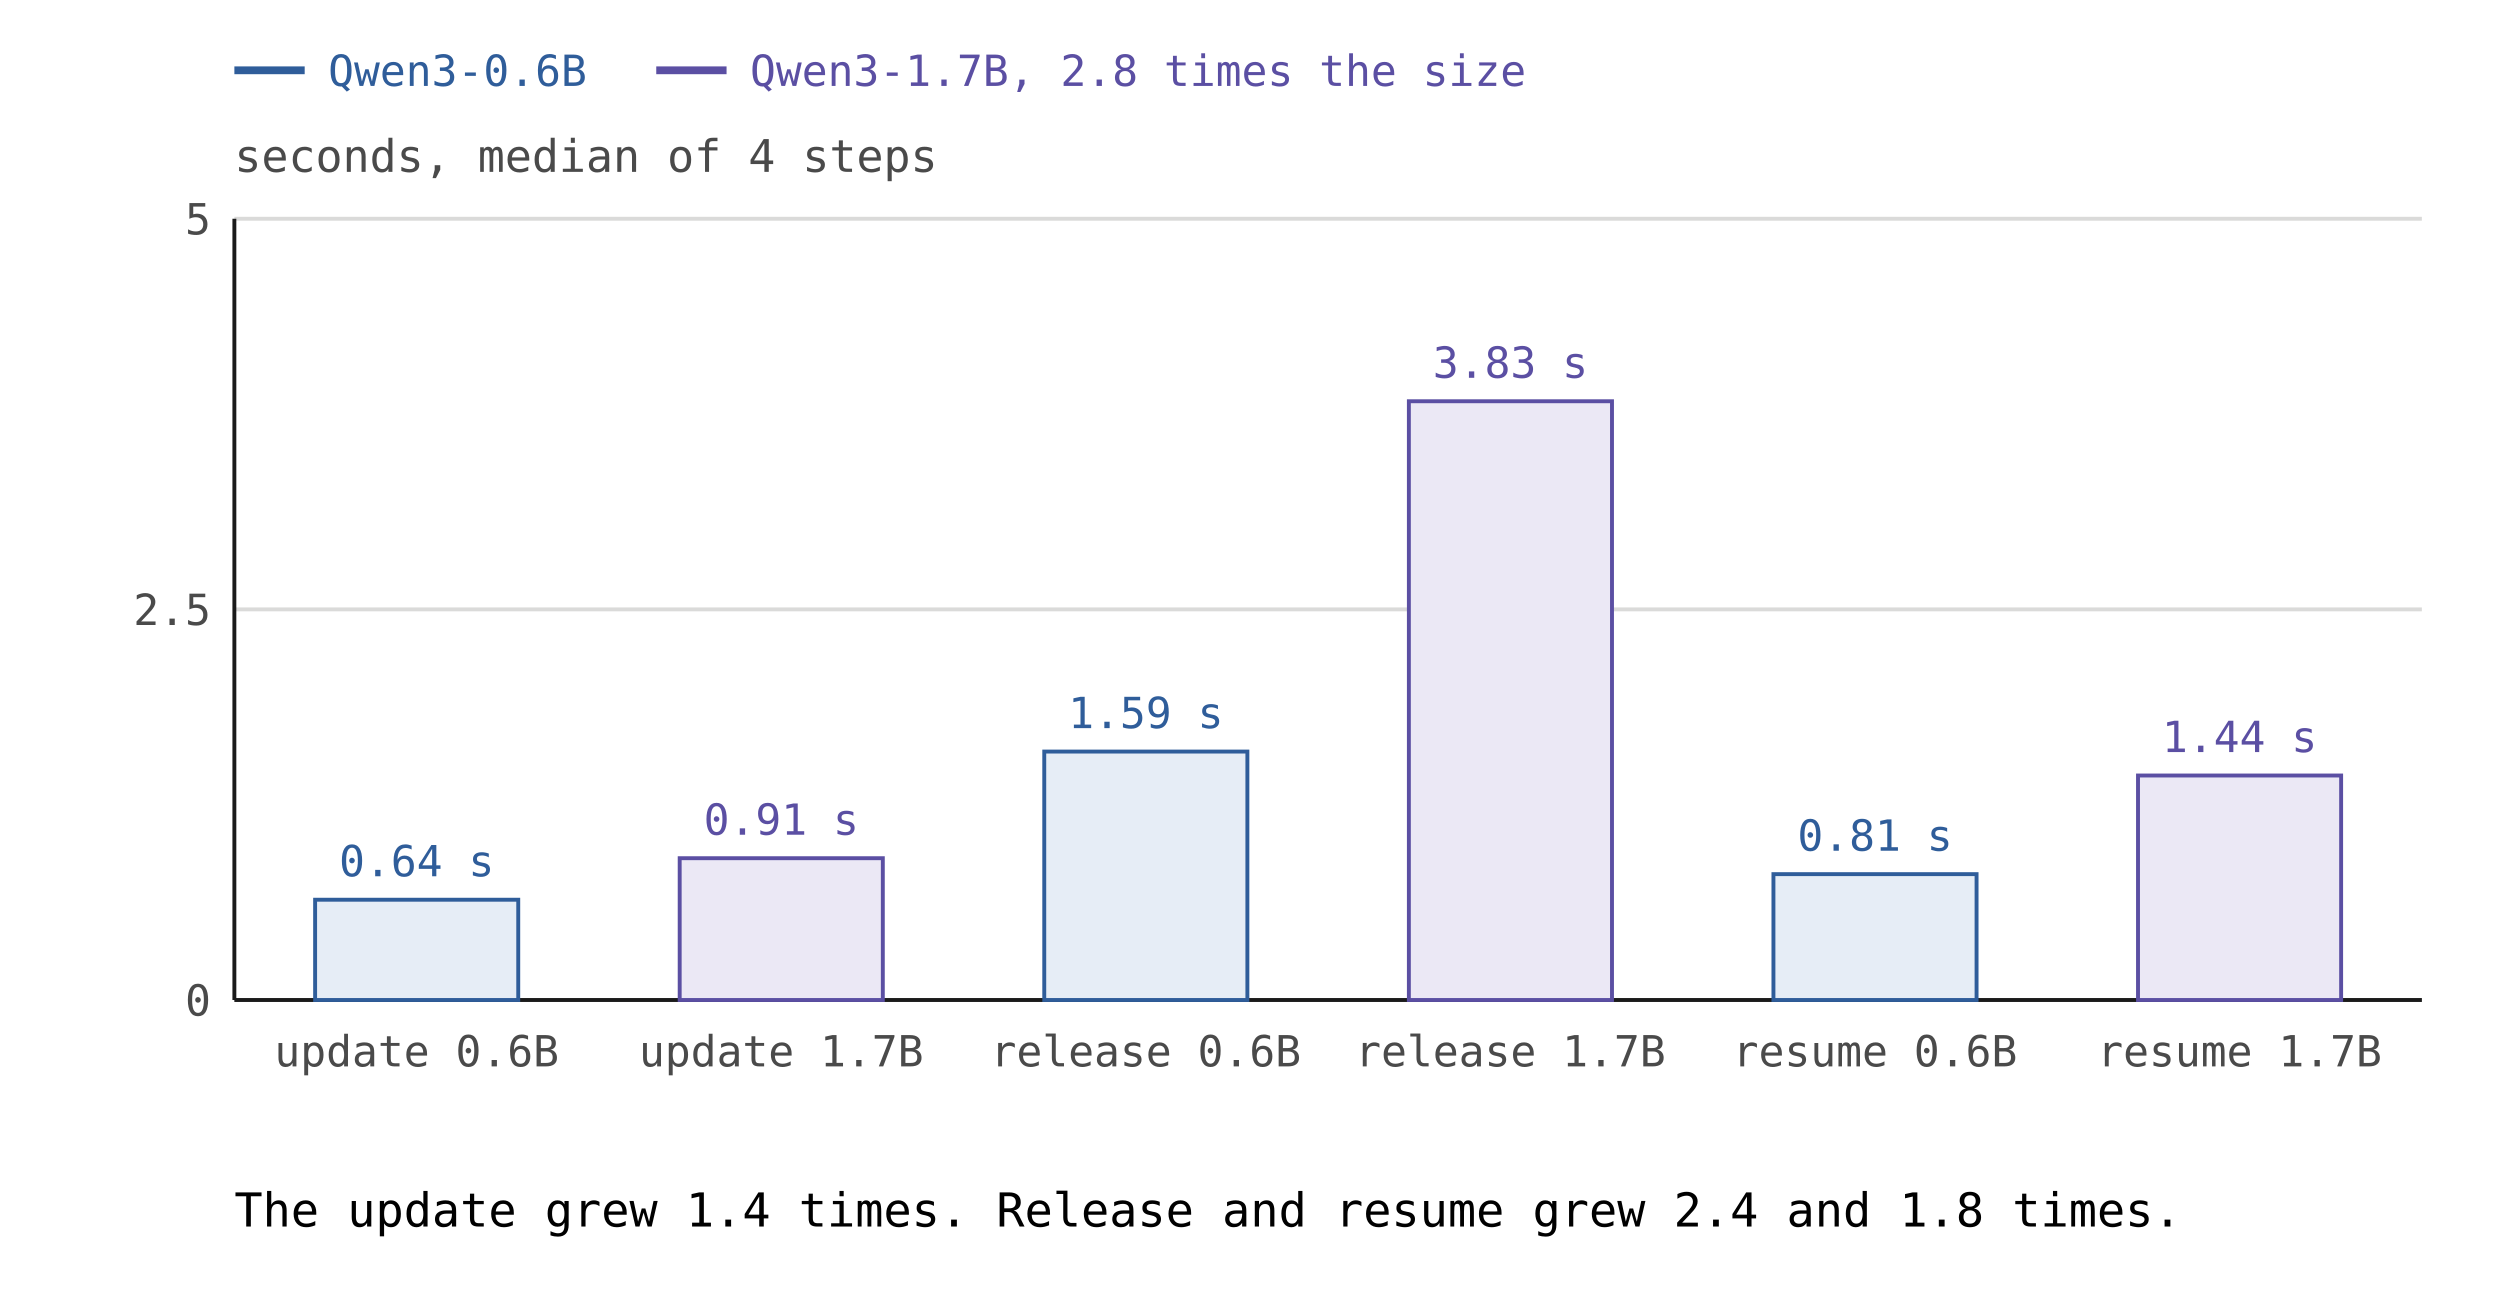
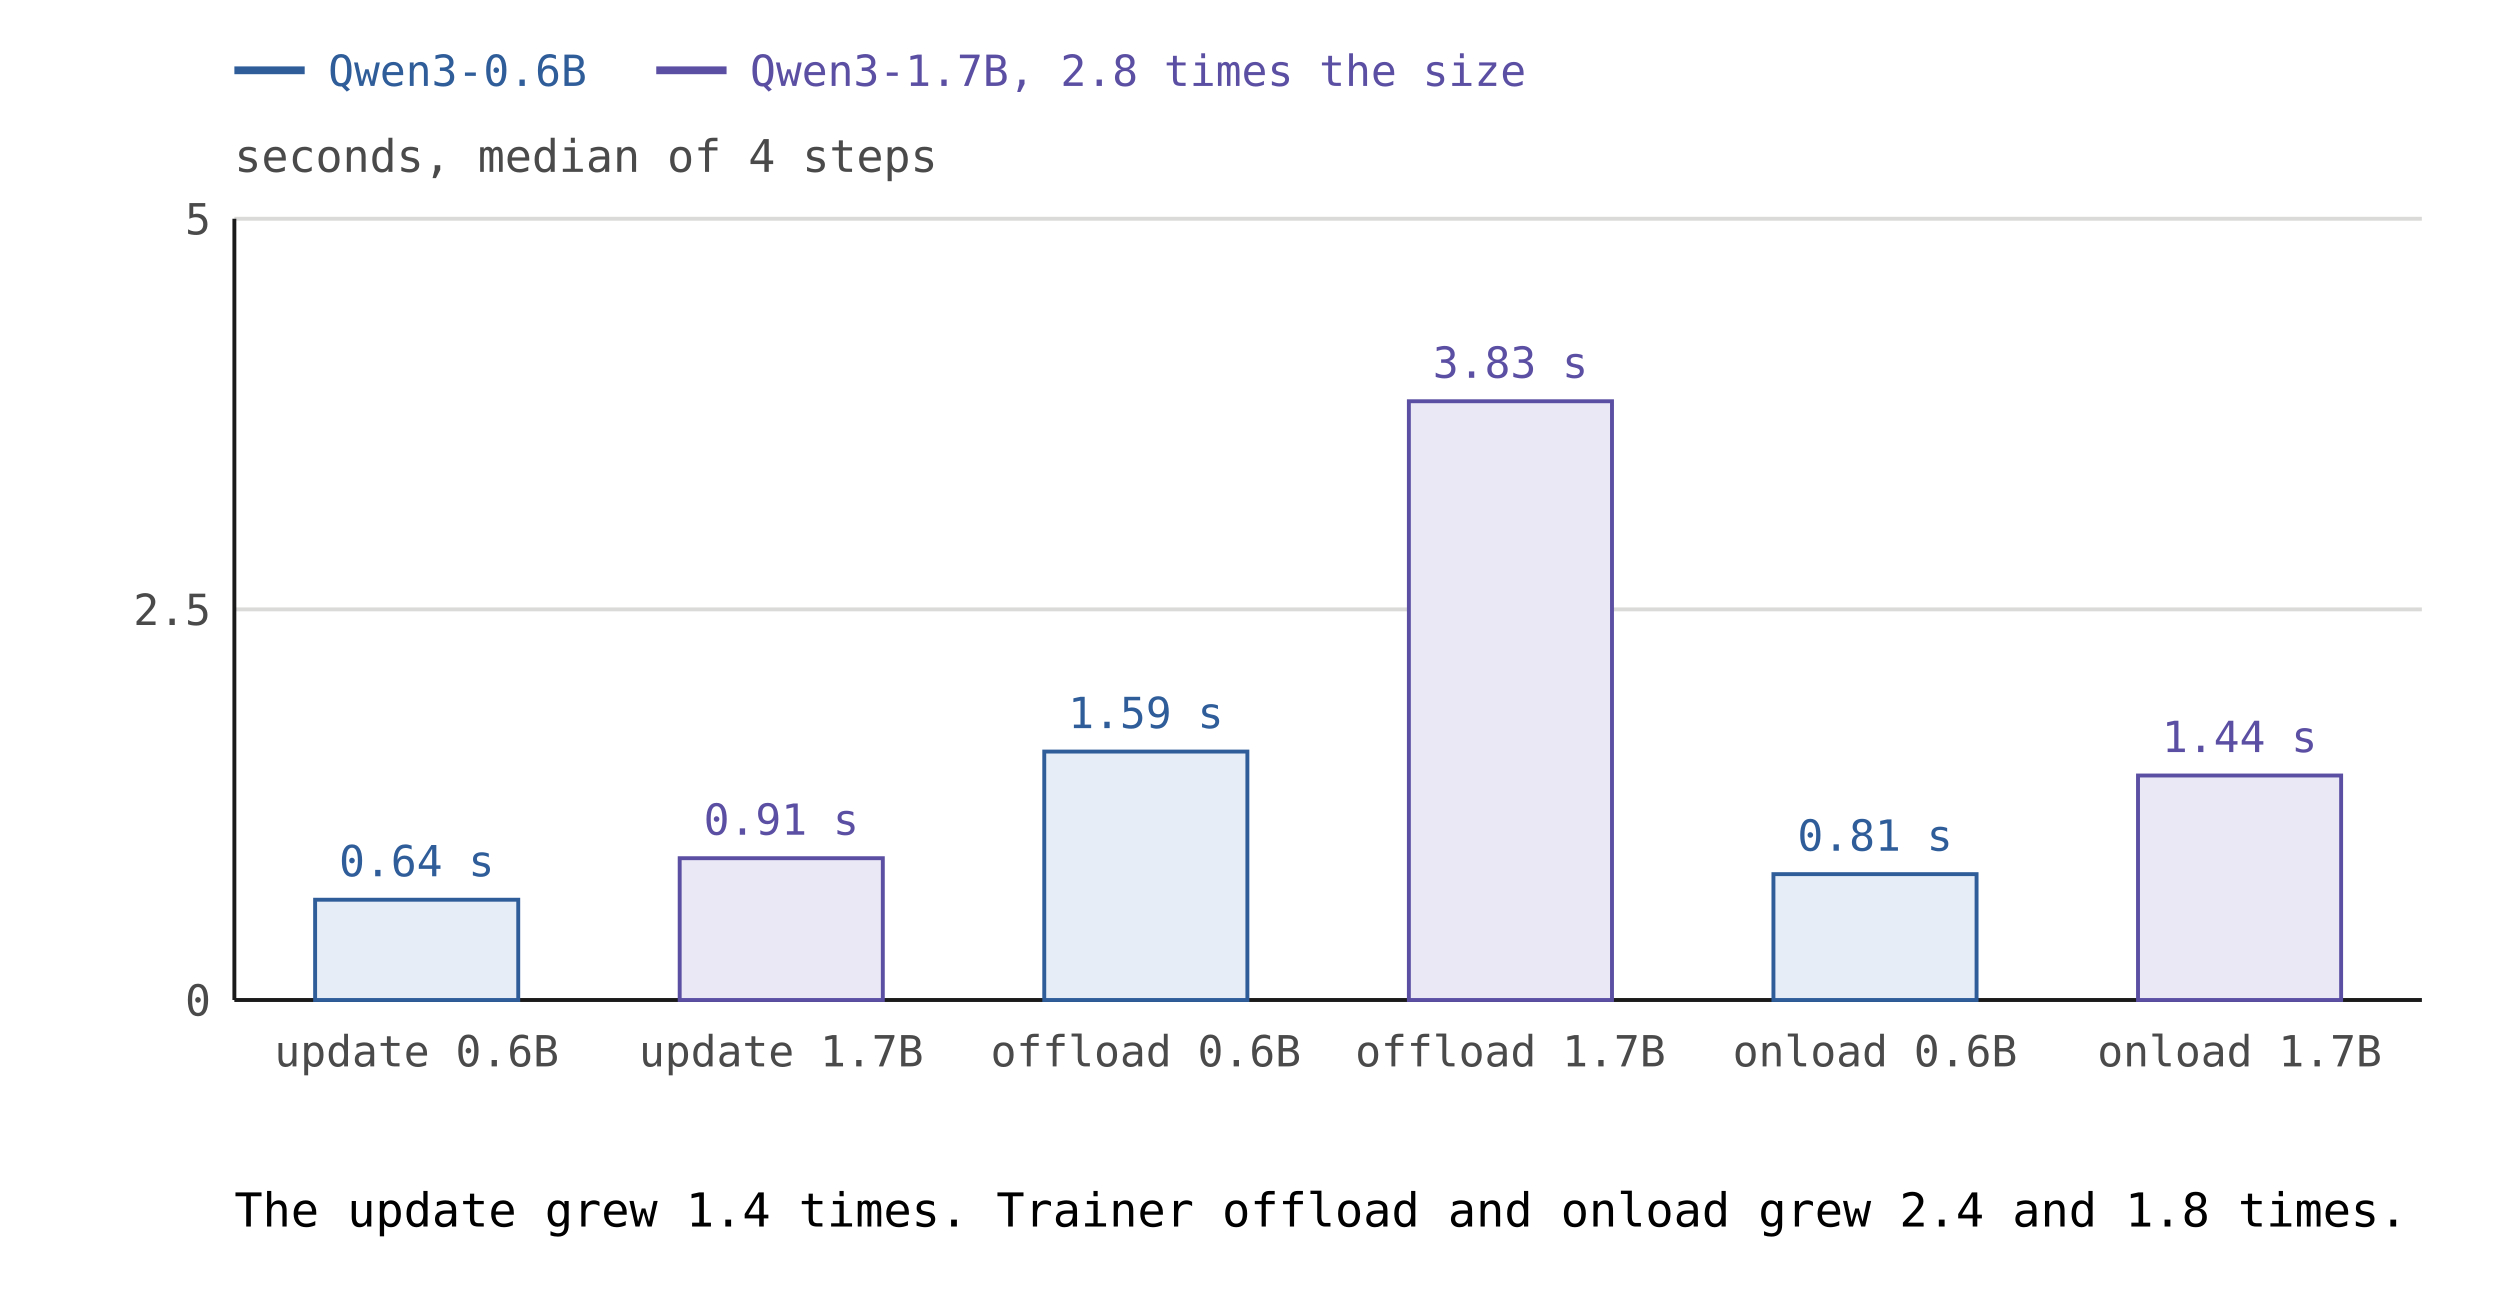
<svg xmlns="http://www.w3.org/2000/svg" viewBox="0 0 640 330" role="img" aria-labelledby="fig-2-4-title fig-2-4-desc" font-family="JetBrains Mono, ui-monospace, monospace">
  <line x1="60" y1="256" x2="620" y2="256" stroke="var(--m-ink-mute, #6f6f6a)" stroke-width="1" stroke-opacity="0.25" />
  <text x="54" y="260" font-size="11" text-anchor="end" fill="var(--m-ink-soft, #4a4a4a)">0</text>
  <line x1="60" y1="156" x2="620" y2="156" stroke="var(--m-ink-mute, #6f6f6a)" stroke-width="1" stroke-opacity="0.25" />
  <text x="54" y="160" font-size="11" text-anchor="end" fill="var(--m-ink-soft, #4a4a4a)">2.5</text>
  <line x1="60" y1="56" x2="620" y2="56" stroke="var(--m-ink-mute, #6f6f6a)" stroke-width="1" stroke-opacity="0.25" />
  <text x="54" y="60" font-size="11" text-anchor="end" fill="var(--m-ink-soft, #4a4a4a)">5</text>
  <line x1="60" y1="256" x2="620" y2="256" stroke="var(--m-ink, #1a1a1a)" stroke-width="1" />
  <line x1="60" y1="56" x2="60" y2="256" stroke="var(--m-ink, #1a1a1a)" stroke-width="1" />
  <text x="60" y="44" font-size="11.5" class="m-serif" fill="var(--m-ink-soft, #4a4a4a)">seconds, median of 4 steps</text>
  <rect x="80.67" y="230.33" width="52" height="25.67" fill="var(--m-blue-fill, #e6edf6)" stroke="var(--m-blue-ink, #2f5d9a)" />
  <text x="106.67" y="224.33" font-size="11" text-anchor="middle" fill="var(--m-blue-ink, #2f5d9a)">0.64 s</text>
  <text x="106.67" y="273" font-size="11" text-anchor="middle" fill="var(--m-ink-soft, #4a4a4a)">update 0.6B</text>
  <rect x="174" y="219.7" width="52" height="36.3" fill="var(--m-violet-fill, #ebe8f5)" stroke="var(--m-violet-ink, #5b4fa3)" />
  <text x="200" y="213.7" font-size="11" text-anchor="middle" fill="var(--m-violet-ink, #5b4fa3)">0.91 s</text>
  <text x="200" y="273" font-size="11" text-anchor="middle" fill="var(--m-ink-soft, #4a4a4a)">update 1.7B</text>
  <rect x="267.33" y="192.4" width="52" height="63.6" fill="var(--m-blue-fill, #e6edf6)" stroke="var(--m-blue-ink, #2f5d9a)" />
  <text x="293.33" y="186.4" font-size="11" text-anchor="middle" fill="var(--m-blue-ink, #2f5d9a)">1.59 s</text>
-   <text x="293.33" y="273" font-size="11" text-anchor="middle" fill="var(--m-ink-soft, #4a4a4a)">release 0.6B</text>
+   <text x="293.33" y="273" font-size="11" text-anchor="middle" fill="var(--m-ink-soft, #4a4a4a)">offload 0.6B</text>
  <rect x="360.67" y="102.72" width="52" height="153.28" fill="var(--m-violet-fill, #ebe8f5)" stroke="var(--m-violet-ink, #5b4fa3)" />
  <text x="386.67" y="96.72" font-size="11" text-anchor="middle" fill="var(--m-violet-ink, #5b4fa3)">3.83 s</text>
-   <text x="386.67" y="273" font-size="11" text-anchor="middle" fill="var(--m-ink-soft, #4a4a4a)">release 1.7B</text>
+   <text x="386.67" y="273" font-size="11" text-anchor="middle" fill="var(--m-ink-soft, #4a4a4a)">offload 1.7B</text>
  <rect x="454" y="223.78" width="52" height="32.22" fill="var(--m-blue-fill, #e6edf6)" stroke="var(--m-blue-ink, #2f5d9a)" />
  <text x="480" y="217.78" font-size="11" text-anchor="middle" fill="var(--m-blue-ink, #2f5d9a)">0.81 s</text>
-   <text x="480" y="273" font-size="11" text-anchor="middle" fill="var(--m-ink-soft, #4a4a4a)">resume 0.6B</text>
+   <text x="480" y="273" font-size="11" text-anchor="middle" fill="var(--m-ink-soft, #4a4a4a)">onload 0.6B</text>
  <rect x="547.33" y="198.53" width="52" height="57.47" fill="var(--m-violet-fill, #ebe8f5)" stroke="var(--m-violet-ink, #5b4fa3)" />
  <text x="573.33" y="192.53" font-size="11" text-anchor="middle" fill="var(--m-violet-ink, #5b4fa3)">1.44 s</text>
-   <text x="573.33" y="273" font-size="11" text-anchor="middle" fill="var(--m-ink-soft, #4a4a4a)">resume 1.7B</text>
+   <text x="573.33" y="273" font-size="11" text-anchor="middle" fill="var(--m-ink-soft, #4a4a4a)">onload 1.7B</text>
  <path d="M60 18 H78" fill="none" stroke="var(--m-blue-ink, #2f5d9a)" stroke-width="2" stroke-linejoin="round" />
  <text x="84" y="22" font-size="11" fill="var(--m-blue-ink, #2f5d9a)">Qwen3-0.6B</text>
  <path d="M168 18 H186" fill="none" stroke="var(--m-violet-ink, #5b4fa3)" stroke-width="2" stroke-linejoin="round" />
  <text x="192" y="22" font-size="11" fill="var(--m-violet-ink, #5b4fa3)">Qwen3-1.7B, 2.8 times the size</text>
-   <text x="60" y="314" font-size="12" class="m-serif">The update grew 1.4 times. Release and resume grew 2.4 and 1.8 times.</text>
+   <text x="60" y="314" font-size="12" class="m-serif">The update grew 1.4 times. Trainer offload and onload grew 2.4 and 1.8 times.</text>
</svg>
